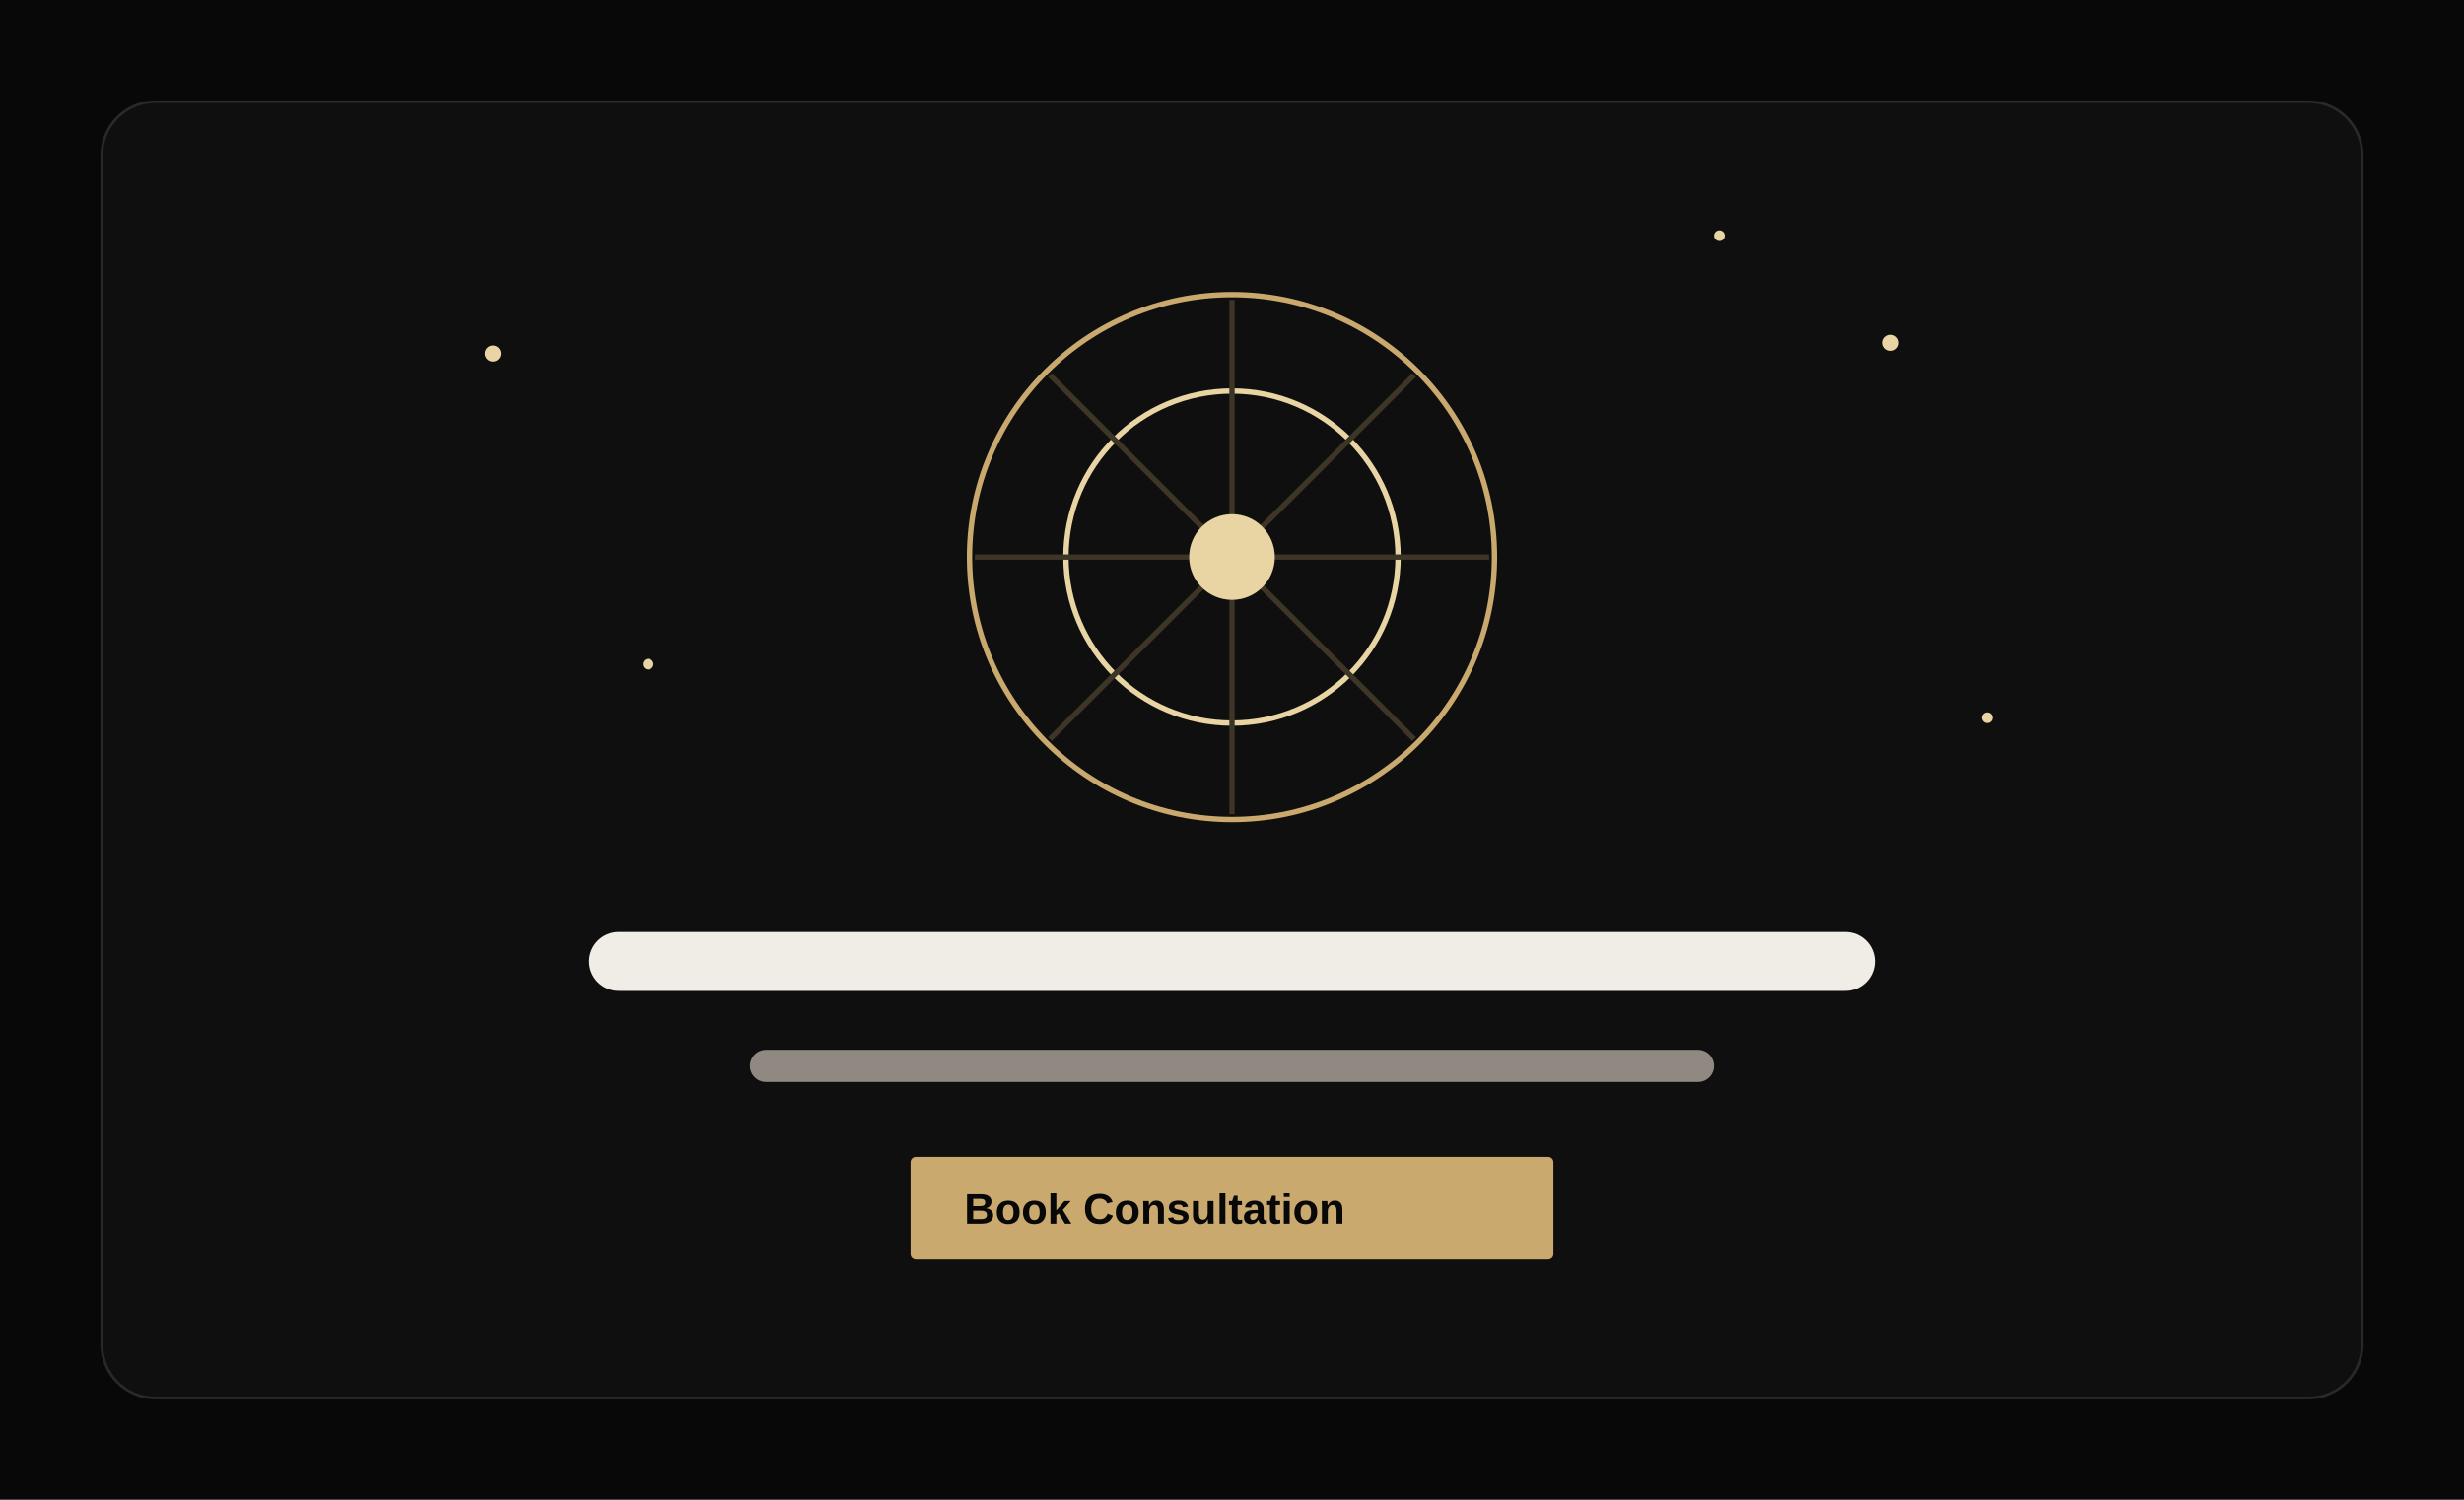
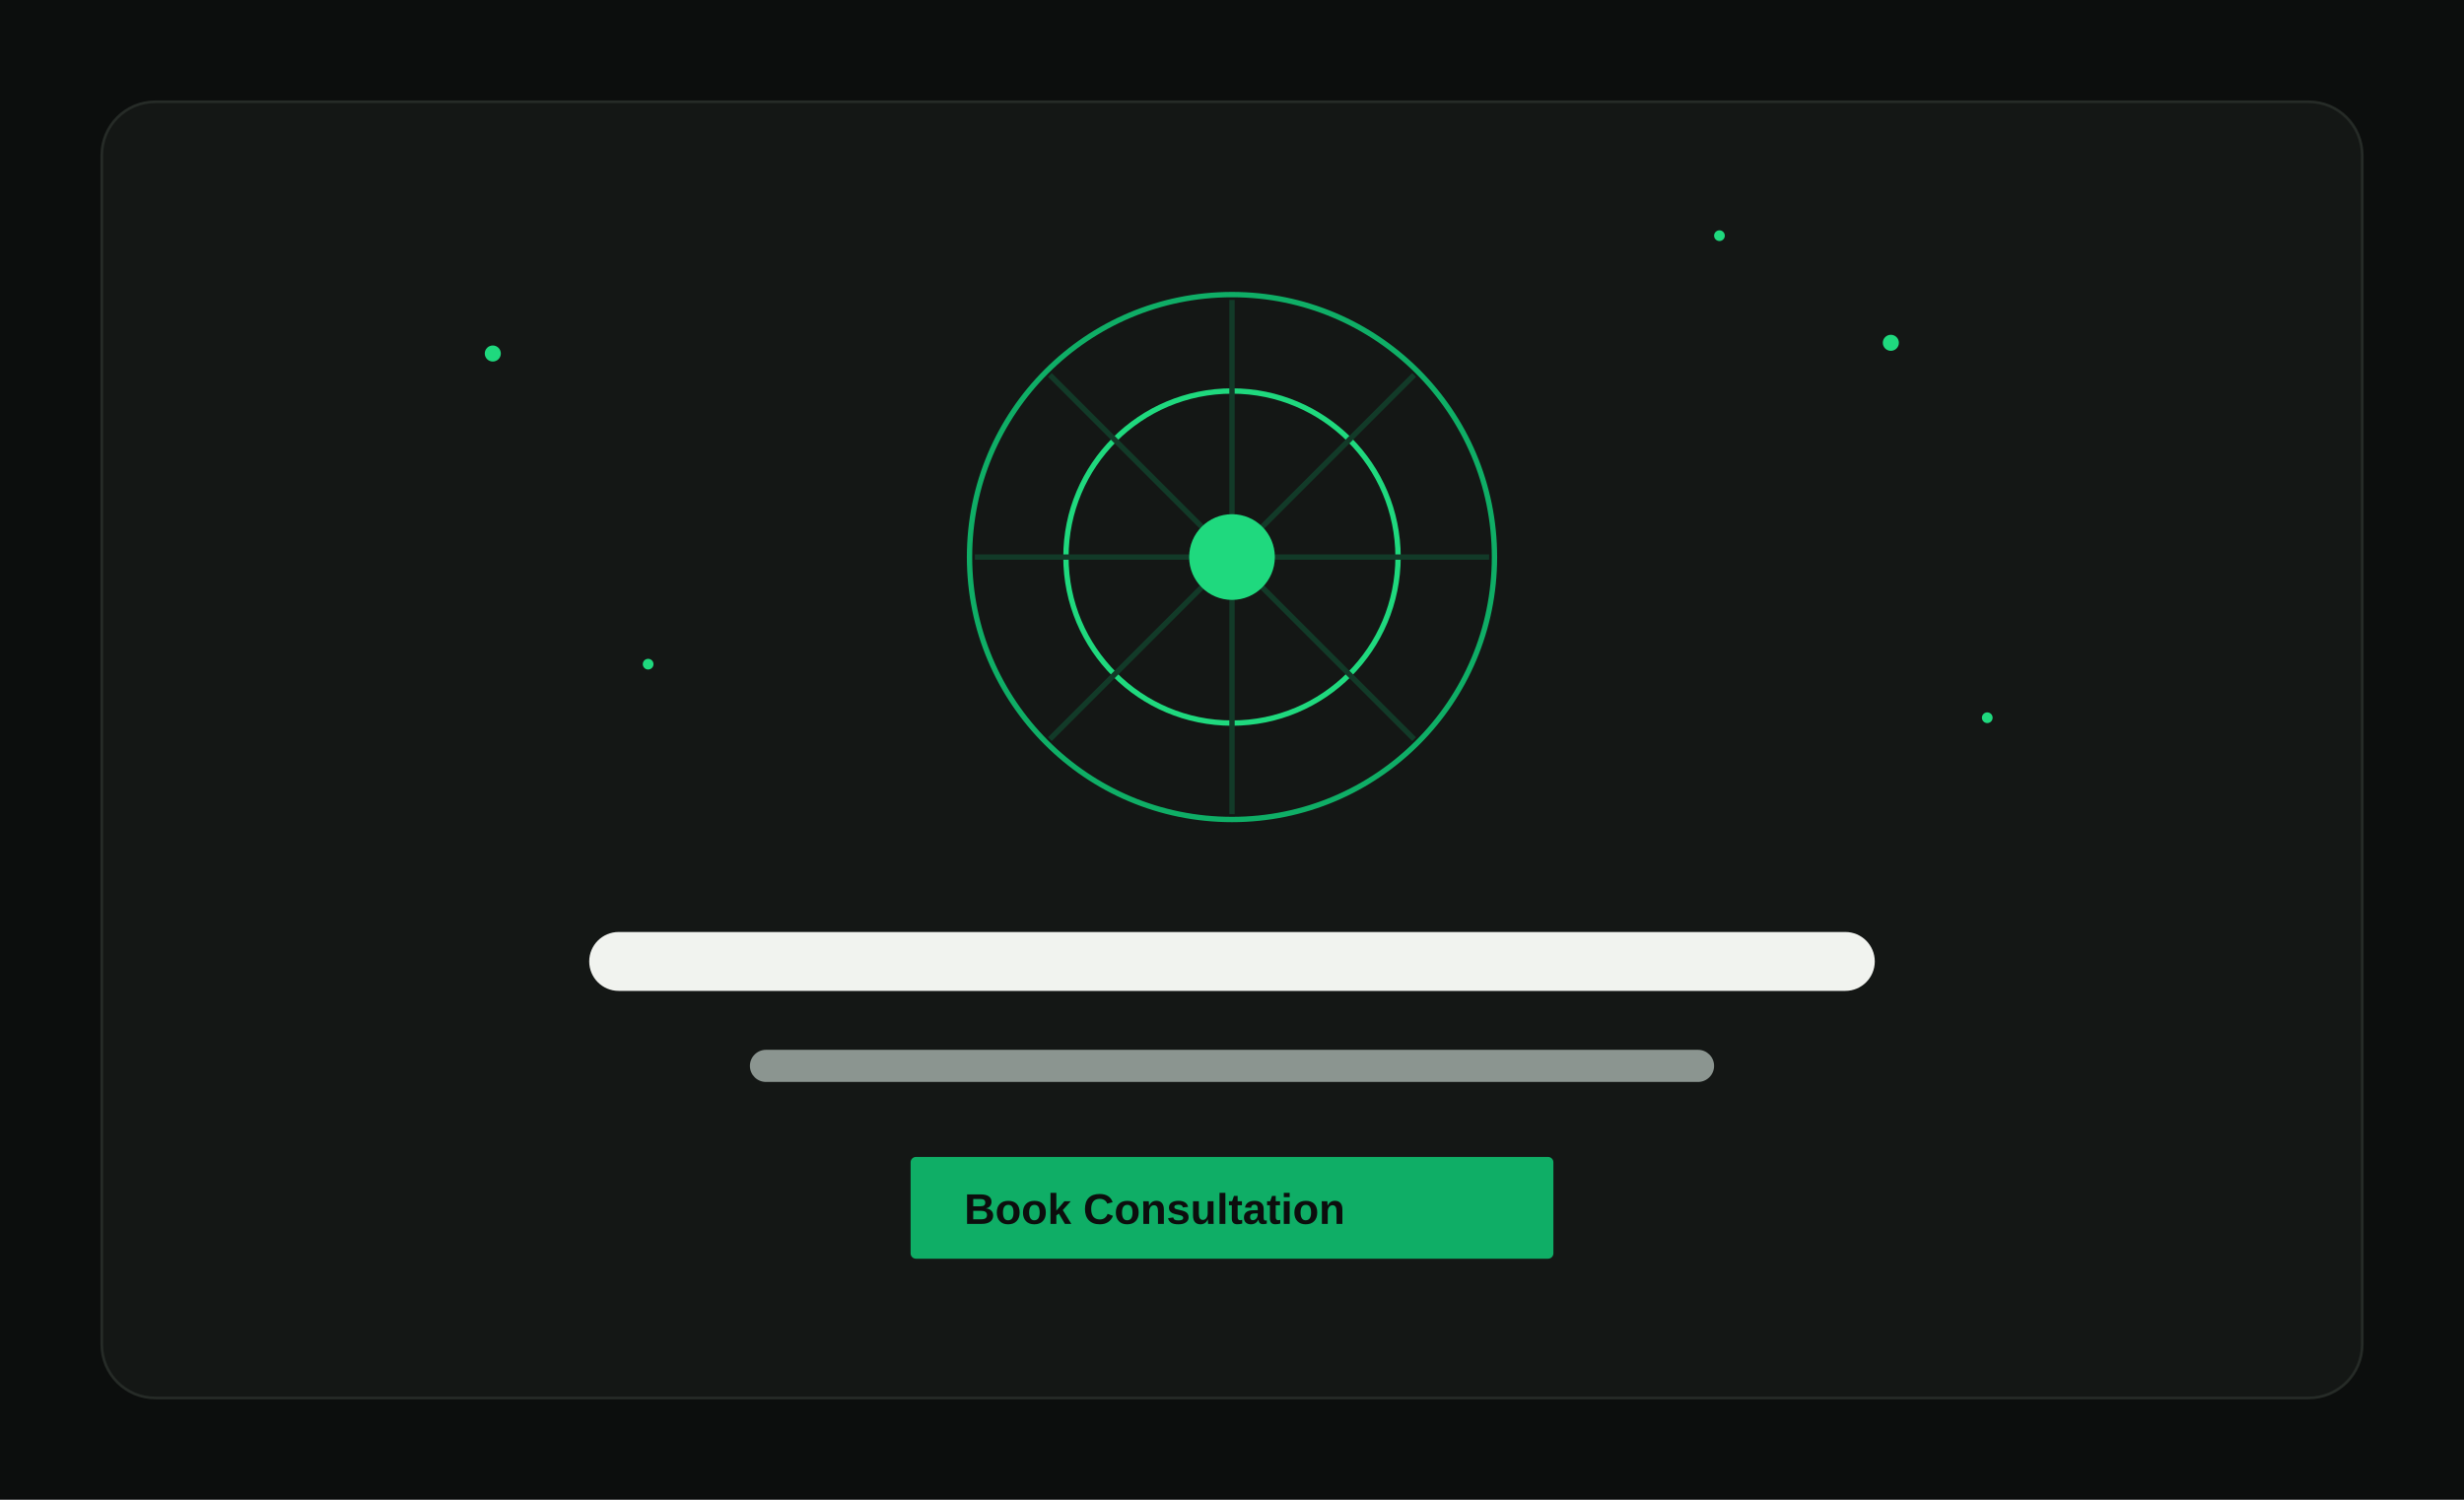
<svg xmlns="http://www.w3.org/2000/svg" width="920" height="560" viewBox="0 0 920 560" fill="none">
-   <rect width="920" height="560" fill="#080808" />
-   <rect x="38" y="38" width="844" height="484" rx="20" fill="#0F0F0F" stroke="#2A2927" />
-   <circle cx="460" cy="208" r="98" stroke="#C9A96E" stroke-width="2" />
-   <circle cx="460" cy="208" r="62" stroke="#E8D5A3" stroke-width="2" />
-   <path d="M460 112v192M364 208h192M392 140l136 136M528 140L392 276" stroke="#3D3525" stroke-width="2" />
-   <circle cx="460" cy="208" r="16" fill="#E8D5A3" />
-   <g fill="#E8D5A3">
+   <rect width="920" height="560" fill="#0c0e0d" />
+   <rect x="38" y="38" width="844" height="484" rx="20" fill="#141715" stroke="#262b27" />
+   <circle cx="460" cy="208" r="98" stroke="#0fae66" stroke-width="2" />
+   <circle cx="460" cy="208" r="62" stroke="#1fd97e" stroke-width="2" />
+   <path d="M460 112v192M364 208h192M392 140l136 136M528 140L392 276" stroke="#123a28" stroke-width="2" />
+   <circle cx="460" cy="208" r="16" fill="#1fd97e" />
+   <g fill="#1fd97e">
    <circle cx="184" cy="132" r="3" />
    <circle cx="242" cy="248" r="2" />
    <circle cx="706" cy="128" r="3" />
    <circle cx="742" cy="268" r="2" />
    <circle cx="642" cy="88" r="2" />
  </g>
-   <rect x="220" y="348" width="480" height="22" rx="11" fill="#F0EDE6" />
-   <rect x="280" y="392" width="360" height="12" rx="6" fill="#8F8982" />
-   <rect x="340" y="432" width="240" height="38" rx="2" fill="#C9A96E" />
-   <text x="360" y="457" fill="#080808" font-family="Arial, sans-serif" font-size="16" font-weight="700">Book Consultation</text>
+   <rect x="220" y="348" width="480" height="22" rx="11" fill="#f1f3ef" />
+   <rect x="280" y="392" width="360" height="12" rx="6" fill="#8b9590" />
+   <rect x="340" y="432" width="240" height="38" rx="2" fill="#0fae66" />
+   <text x="360" y="457" fill="#0c0e0d" font-family="Arial, sans-serif" font-size="16" font-weight="700">Book Consultation</text>
</svg>
